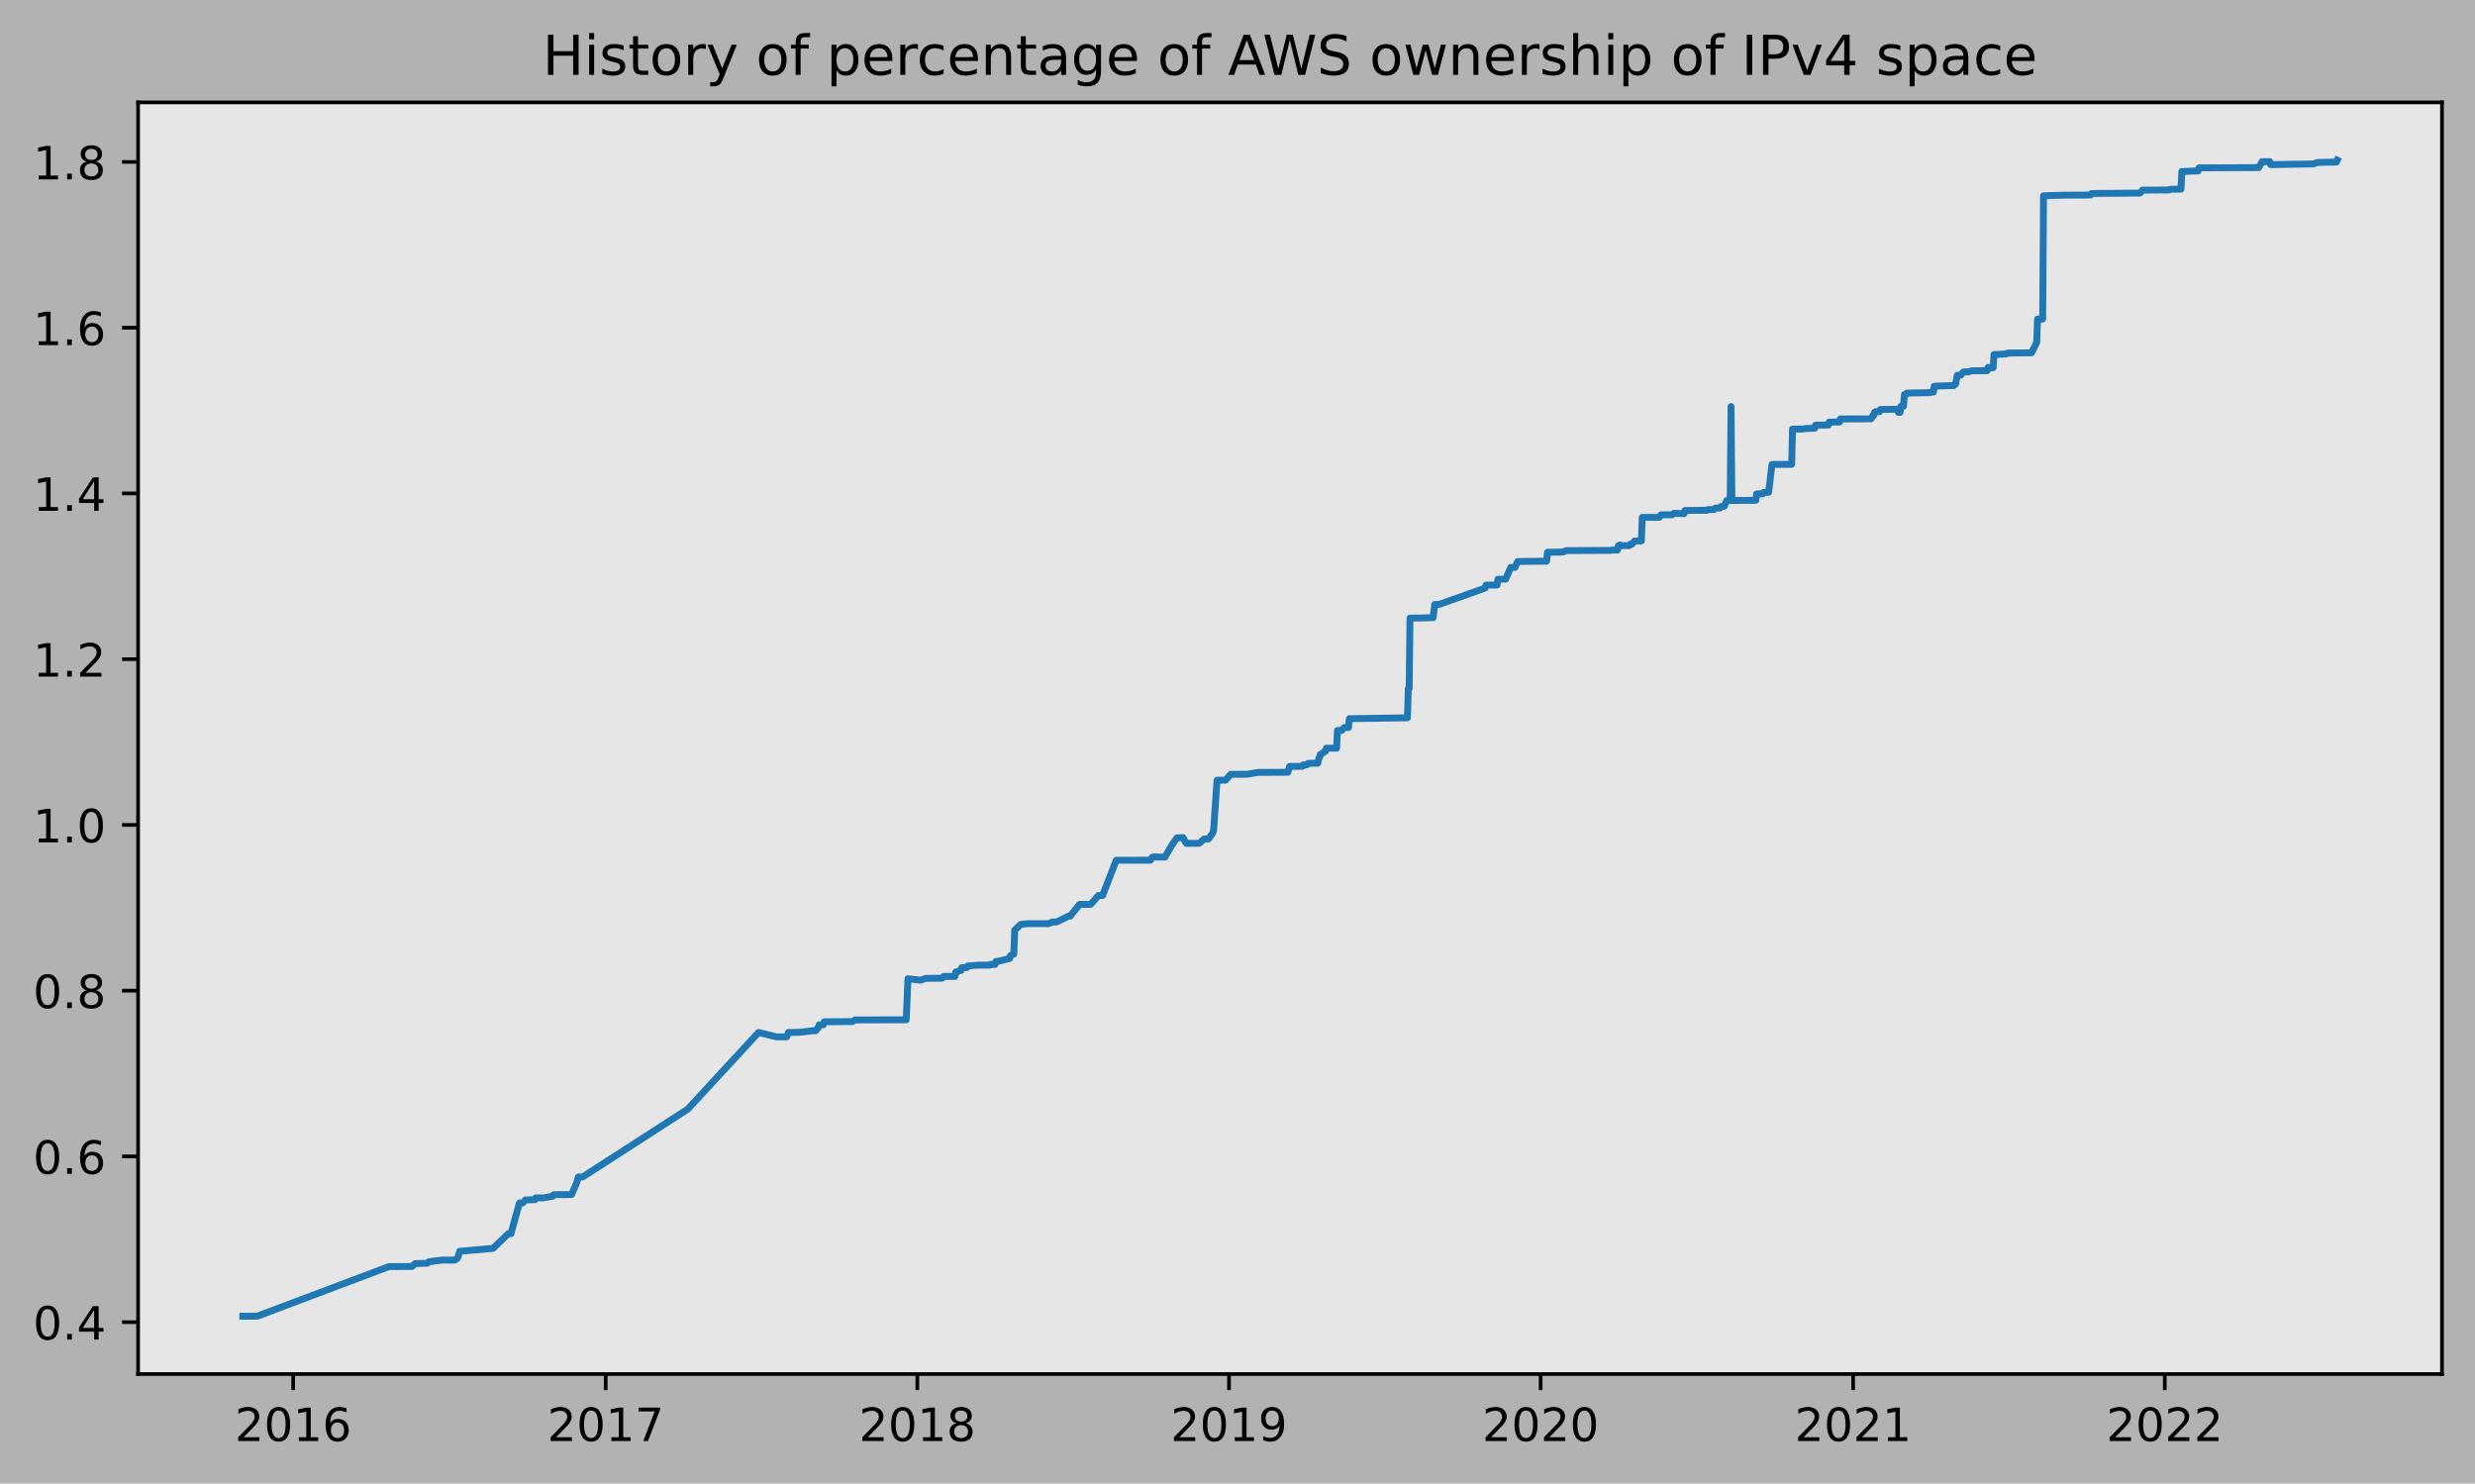
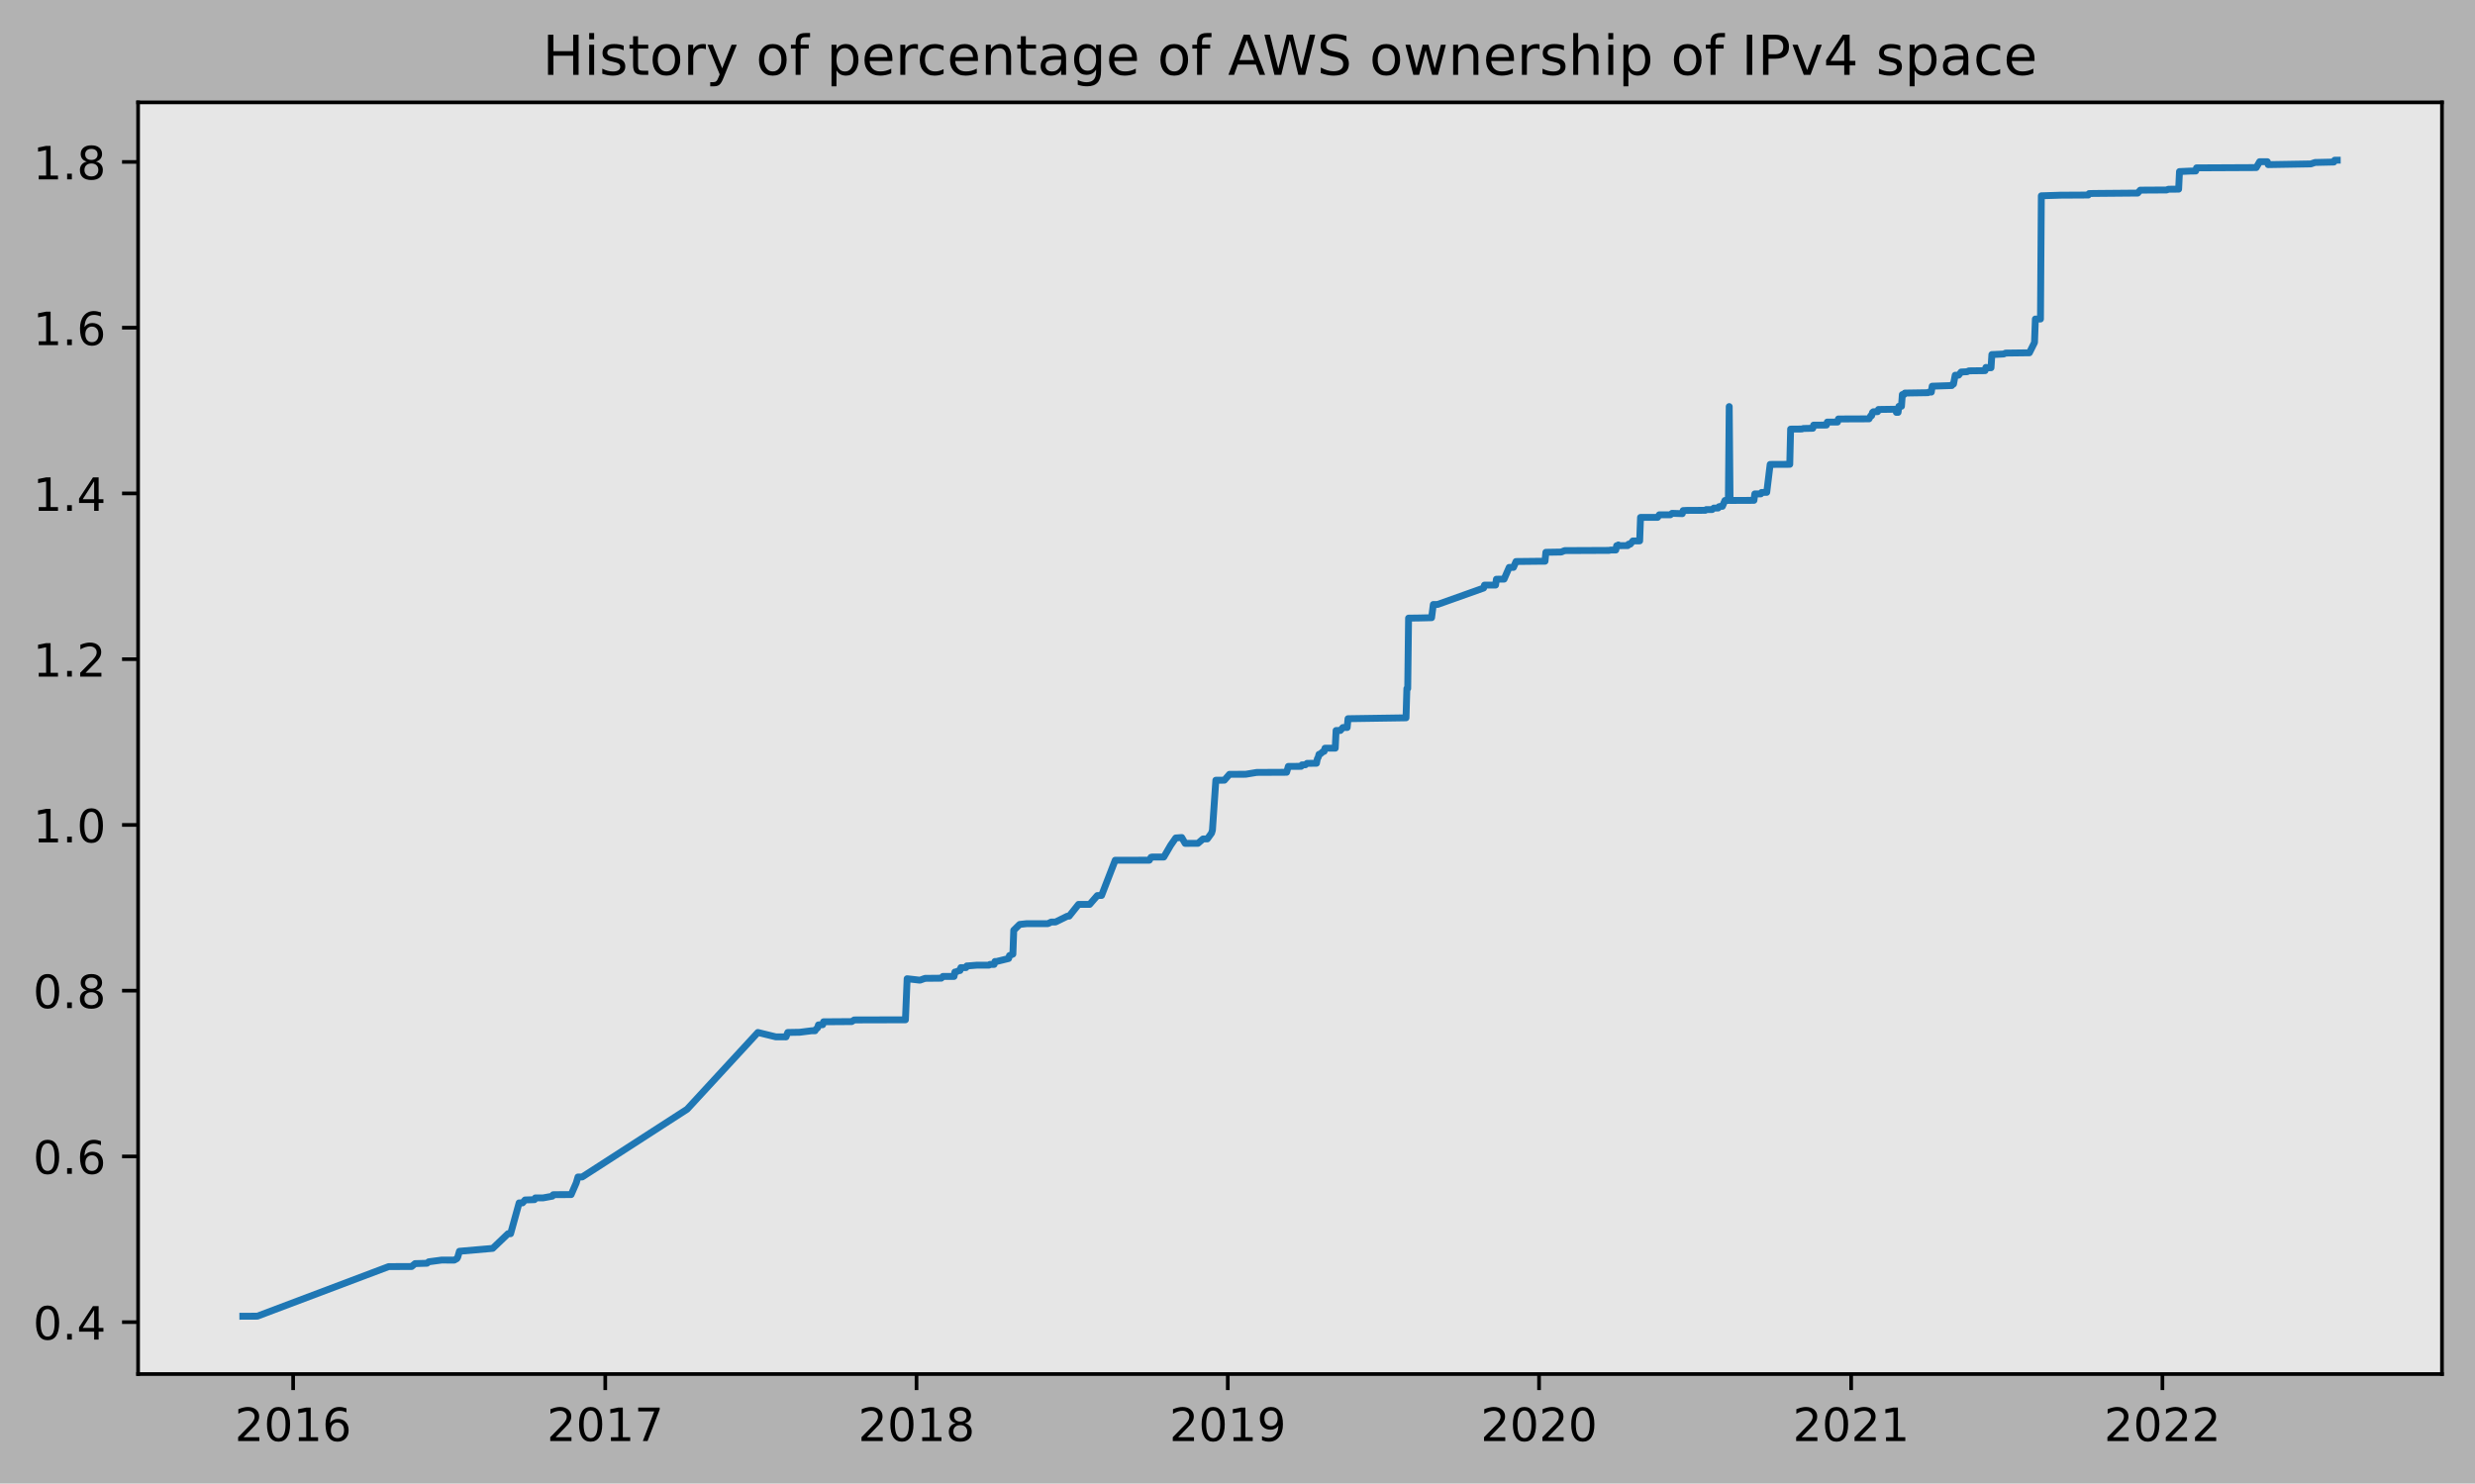
<svg xmlns="http://www.w3.org/2000/svg" xmlns:xlink="http://www.w3.org/1999/xlink" width="539.503pt" height="323.396pt" viewBox="0 0 539.503 323.396" version="1.1">
  <defs>
    <style type="text/css">*{stroke-linejoin: round; stroke-linecap: butt}</style>
  </defs>
  <g id="figure_1">
    <g id="patch_1">
      <path d="M 0 323.396  L 539.503 323.396  L 539.503 0  L 0 0  z " style="fill: #b2b2b2" />
    </g>
    <g id="axes_1">
      <g id="patch_2">
        <path d="M 30.103 299.518  L 532.303 299.518  L 532.303 22.318  L 30.103 22.318  z " style="fill: #e6e6e6" />
      </g>
      <g id="matplotlib.axis_1">
        <g id="xtick_1">
          <g id="line2d_1">
            <defs>
-               <path id="m7d88a9afd1" d="M 0 0  L 0 3.5  " style="stroke: #000000; stroke-width: 0.8" />
+               <path id="mf9a40a39f8" d="M 0 0  L 0 3.5  " style="stroke: #000000; stroke-width: 0.8" />
            </defs>
            <g>
-               <use xlink:href="#m7d88a9afd1" x="63.911" y="299.518" style="stroke: #000000; stroke-width: 0.8" />
+               <use xlink:href="#mf9a40a39f8" x="63.898" y="299.518" style="stroke: #000000; stroke-width: 0.8" />
            </g>
          </g>
          <g id="text_1">
-             <g transform="translate(51.18631 314.1166)scale(0.1 -0.1)">
+             <g transform="translate(51.1729 314.1166)scale(0.1 -0.1)">
              <defs>
                <path id="DejaVuSans-32" d="M 1228 531  L 3431 531  L 3431 0  L 469 0  L 469 531  Q 828 903 1448 1529  Q 2069 2156 2228 2338  Q 2531 2678 2651 2914  Q 2772 3150 2772 3378  Q 2772 3750 2511 3984  Q 2250 4219 1831 4219  Q 1534 4219 1204 4116  Q 875 4013 500 3803  L 500 4441  Q 881 4594 1212 4672  Q 1544 4750 1819 4750  Q 2544 4750 2975 4387  Q 3406 4025 3406 3419  Q 3406 3131 3298 2873  Q 3191 2616 2906 2266  Q 2828 2175 2409 1742  Q 1991 1309 1228 531  z " transform="scale(0.015625)" />
                <path id="DejaVuSans-30" d="M 2034 4250  Q 1547 4250 1301 3770  Q 1056 3291 1056 2328  Q 1056 1369 1301 889  Q 1547 409 2034 409  Q 2525 409 2770 889  Q 3016 1369 3016 2328  Q 3016 3291 2770 3770  Q 2525 4250 2034 4250  z M 2034 4750  Q 2819 4750 3233 4129  Q 3647 3509 3647 2328  Q 3647 1150 3233 529  Q 2819 -91 2034 -91  Q 1250 -91 836 529  Q 422 1150 422 2328  Q 422 3509 836 4129  Q 1250 4750 2034 4750  z " transform="scale(0.015625)" />
                <path id="DejaVuSans-31" d="M 794 531  L 1825 531  L 1825 4091  L 703 3866  L 703 4441  L 1819 4666  L 2450 4666  L 2450 531  L 3481 531  L 3481 0  L 794 0  L 794 531  z " transform="scale(0.015625)" />
                <path id="DejaVuSans-36" d="M 2113 2584  Q 1688 2584 1439 2293  Q 1191 2003 1191 1497  Q 1191 994 1439 701  Q 1688 409 2113 409  Q 2538 409 2786 701  Q 3034 994 3034 1497  Q 3034 2003 2786 2293  Q 2538 2584 2113 2584  z M 3366 4563  L 3366 3988  Q 3128 4100 2886 4159  Q 2644 4219 2406 4219  Q 1781 4219 1451 3797  Q 1122 3375 1075 2522  Q 1259 2794 1537 2939  Q 1816 3084 2150 3084  Q 2853 3084 3261 2657  Q 3669 2231 3669 1497  Q 3669 778 3244 343  Q 2819 -91 2113 -91  Q 1303 -91 875 529  Q 447 1150 447 2328  Q 447 3434 972 4092  Q 1497 4750 2381 4750  Q 2619 4750 2861 4703  Q 3103 4656 3366 4563  z " transform="scale(0.015625)" />
              </defs>
              <use xlink:href="#DejaVuSans-32" />
              <use xlink:href="#DejaVuSans-30" x="63.623" />
              <use xlink:href="#DejaVuSans-31" x="127.246" />
              <use xlink:href="#DejaVuSans-36" x="190.869" />
            </g>
          </g>
        </g>
        <g id="xtick_2">
          <g id="line2d_2">
            <g>
-               <use xlink:href="#m7d88a9afd1" x="132.03" y="299.518" style="stroke: #000000; stroke-width: 0.8" />
+               <use xlink:href="#mf9a40a39f8" x="131.934" y="299.518" style="stroke: #000000; stroke-width: 0.8" />
            </g>
          </g>
          <g id="text_2">
-             <g transform="translate(119.3052 314.1166)scale(0.1 -0.1)">
+             <g transform="translate(119.2086 314.1166)scale(0.1 -0.1)">
              <defs>
                <path id="DejaVuSans-37" d="M 525 4666  L 3525 4666  L 3525 4397  L 1831 0  L 1172 0  L 2766 4134  L 525 4134  L 525 4666  z " transform="scale(0.015625)" />
              </defs>
              <use xlink:href="#DejaVuSans-32" />
              <use xlink:href="#DejaVuSans-30" x="63.623" />
              <use xlink:href="#DejaVuSans-31" x="127.246" />
              <use xlink:href="#DejaVuSans-37" x="190.869" />
            </g>
          </g>
        </g>
        <g id="xtick_3">
          <g id="line2d_3">
            <g>
-               <use xlink:href="#m7d88a9afd1" x="199.963" y="299.518" style="stroke: #000000; stroke-width: 0.8" />
+               <use xlink:href="#mf9a40a39f8" x="199.783" y="299.518" style="stroke: #000000; stroke-width: 0.8" />
            </g>
          </g>
          <g id="text_3">
-             <g transform="translate(187.238 314.1166)scale(0.1 -0.1)">
+             <g transform="translate(187.0584 314.1166)scale(0.1 -0.1)">
              <defs>
                <path id="DejaVuSans-38" d="M 2034 2216  Q 1584 2216 1326 1975  Q 1069 1734 1069 1313  Q 1069 891 1326 650  Q 1584 409 2034 409  Q 2484 409 2743 651  Q 3003 894 3003 1313  Q 3003 1734 2745 1975  Q 2488 2216 2034 2216  z M 1403 2484  Q 997 2584 770 2862  Q 544 3141 544 3541  Q 544 4100 942 4425  Q 1341 4750 2034 4750  Q 2731 4750 3128 4425  Q 3525 4100 3525 3541  Q 3525 3141 3298 2862  Q 3072 2584 2669 2484  Q 3125 2378 3379 2068  Q 3634 1759 3634 1313  Q 3634 634 3220 271  Q 2806 -91 2034 -91  Q 1263 -91 848 271  Q 434 634 434 1313  Q 434 1759 690 2068  Q 947 2378 1403 2484  z M 1172 3481  Q 1172 3119 1398 2916  Q 1625 2713 2034 2713  Q 2441 2713 2670 2916  Q 2900 3119 2900 3481  Q 2900 3844 2670 4047  Q 2441 4250 2034 4250  Q 1625 4250 1398 4047  Q 1172 3844 1172 3481  z " transform="scale(0.015625)" />
              </defs>
              <use xlink:href="#DejaVuSans-32" />
              <use xlink:href="#DejaVuSans-30" x="63.623" />
              <use xlink:href="#DejaVuSans-31" x="127.246" />
              <use xlink:href="#DejaVuSans-38" x="190.869" />
            </g>
          </g>
        </g>
        <g id="xtick_4">
          <g id="line2d_4">
            <g>
-               <use xlink:href="#m7d88a9afd1" x="267.896" y="299.518" style="stroke: #000000; stroke-width: 0.8" />
+               <use xlink:href="#mf9a40a39f8" x="267.633" y="299.518" style="stroke: #000000; stroke-width: 0.8" />
            </g>
          </g>
          <g id="text_4">
-             <g transform="translate(255.1707 314.1166)scale(0.1 -0.1)">
+             <g transform="translate(254.9082 314.1166)scale(0.1 -0.1)">
              <defs>
                <path id="DejaVuSans-39" d="M 703 97  L 703 672  Q 941 559 1184 500  Q 1428 441 1663 441  Q 2288 441 2617 861  Q 2947 1281 2994 2138  Q 2813 1869 2534 1725  Q 2256 1581 1919 1581  Q 1219 1581 811 2004  Q 403 2428 403 3163  Q 403 3881 828 4315  Q 1253 4750 1959 4750  Q 2769 4750 3195 4129  Q 3622 3509 3622 2328  Q 3622 1225 3098 567  Q 2575 -91 1691 -91  Q 1453 -91 1209 -44  Q 966 3 703 97  z M 1959 2075  Q 2384 2075 2632 2365  Q 2881 2656 2881 3163  Q 2881 3666 2632 3958  Q 2384 4250 1959 4250  Q 1534 4250 1286 3958  Q 1038 3666 1038 3163  Q 1038 2656 1286 2365  Q 1534 2075 1959 2075  z " transform="scale(0.015625)" />
              </defs>
              <use xlink:href="#DejaVuSans-32" />
              <use xlink:href="#DejaVuSans-30" x="63.623" />
              <use xlink:href="#DejaVuSans-31" x="127.246" />
              <use xlink:href="#DejaVuSans-39" x="190.869" />
            </g>
          </g>
        </g>
        <g id="xtick_5">
          <g id="line2d_5">
            <g>
-               <use xlink:href="#m7d88a9afd1" x="335.829" y="299.518" style="stroke: #000000; stroke-width: 0.8" />
+               <use xlink:href="#mf9a40a39f8" x="335.483" y="299.518" style="stroke: #000000; stroke-width: 0.8" />
            </g>
          </g>
          <g id="text_5">
-             <g transform="translate(323.1035 314.1166)scale(0.1 -0.1)">
+             <g transform="translate(322.758 314.1166)scale(0.1 -0.1)">
              <use xlink:href="#DejaVuSans-32" />
              <use xlink:href="#DejaVuSans-30" x="63.623" />
              <use xlink:href="#DejaVuSans-32" x="127.246" />
              <use xlink:href="#DejaVuSans-30" x="190.869" />
            </g>
          </g>
        </g>
        <g id="xtick_6">
          <g id="line2d_6">
            <g>
-               <use xlink:href="#m7d88a9afd1" x="403.947" y="299.518" style="stroke: #000000; stroke-width: 0.8" />
+               <use xlink:href="#mf9a40a39f8" x="403.519" y="299.518" style="stroke: #000000; stroke-width: 0.8" />
            </g>
          </g>
          <g id="text_6">
-             <g transform="translate(391.2224 314.1166)scale(0.1 -0.1)">
+             <g transform="translate(390.7936 314.1166)scale(0.1 -0.1)">
              <use xlink:href="#DejaVuSans-32" />
              <use xlink:href="#DejaVuSans-30" x="63.623" />
              <use xlink:href="#DejaVuSans-32" x="127.246" />
              <use xlink:href="#DejaVuSans-31" x="190.869" />
            </g>
          </g>
        </g>
        <g id="xtick_7">
          <g id="line2d_7">
            <g>
-               <use xlink:href="#m7d88a9afd1" x="471.88" y="299.518" style="stroke: #000000; stroke-width: 0.8" />
+               <use xlink:href="#mf9a40a39f8" x="471.368" y="299.518" style="stroke: #000000; stroke-width: 0.8" />
            </g>
          </g>
          <g id="text_7">
-             <g transform="translate(459.1552 314.1166)scale(0.1 -0.1)">
+             <g transform="translate(458.6434 314.1166)scale(0.1 -0.1)">
              <use xlink:href="#DejaVuSans-32" />
              <use xlink:href="#DejaVuSans-30" x="63.623" />
              <use xlink:href="#DejaVuSans-32" x="127.246" />
              <use xlink:href="#DejaVuSans-32" x="190.869" />
            </g>
          </g>
        </g>
      </g>
      <g id="matplotlib.axis_2">
        <g id="ytick_1">
          <g id="line2d_8">
            <defs>
-               <path id="mffae7ac80c" d="M 0 0  L -3.5 0  " style="stroke: #000000; stroke-width: 0.8" />
+               <path id="m57d916aa41" d="M 0 0  L -3.5 0  " style="stroke: #000000; stroke-width: 0.8" />
            </defs>
            <g>
-               <use xlink:href="#mffae7ac80c" x="30.103" y="288.204" style="stroke: #000000; stroke-width: 0.8" />
+               <use xlink:href="#m57d916aa41" x="30.103" y="288.204" style="stroke: #000000; stroke-width: 0.8" />
            </g>
          </g>
          <g id="text_8">
            <g transform="translate(7.2 292.0031)scale(0.1 -0.1)">
              <defs>
                <path id="DejaVuSans-2e" d="M 684 794  L 1344 794  L 1344 0  L 684 0  L 684 794  z " transform="scale(0.015625)" />
                <path id="DejaVuSans-34" d="M 2419 4116  L 825 1625  L 2419 1625  L 2419 4116  z M 2253 4666  L 3047 4666  L 3047 1625  L 3713 1625  L 3713 1100  L 3047 1100  L 3047 0  L 2419 0  L 2419 1100  L 313 1100  L 313 1709  L 2253 4666  z " transform="scale(0.015625)" />
              </defs>
              <use xlink:href="#DejaVuSans-30" />
              <use xlink:href="#DejaVuSans-2e" x="63.623" />
              <use xlink:href="#DejaVuSans-34" x="95.41" />
            </g>
          </g>
        </g>
        <g id="ytick_2">
          <g id="line2d_9">
            <g>
-               <use xlink:href="#mffae7ac80c" x="30.103" y="252.074" style="stroke: #000000; stroke-width: 0.8" />
+               <use xlink:href="#m57d916aa41" x="30.103" y="252.075" style="stroke: #000000; stroke-width: 0.8" />
            </g>
          </g>
          <g id="text_9">
-             <g transform="translate(7.2 255.8737)scale(0.1 -0.1)">
+             <g transform="translate(7.2 255.8739)scale(0.1 -0.1)">
              <use xlink:href="#DejaVuSans-30" />
              <use xlink:href="#DejaVuSans-2e" x="63.623" />
              <use xlink:href="#DejaVuSans-36" x="95.41" />
            </g>
          </g>
        </g>
        <g id="ytick_3">
          <g id="line2d_10">
            <g>
-               <use xlink:href="#mffae7ac80c" x="30.103" y="215.945" style="stroke: #000000; stroke-width: 0.8" />
+               <use xlink:href="#m57d916aa41" x="30.103" y="215.945" style="stroke: #000000; stroke-width: 0.8" />
            </g>
          </g>
          <g id="text_10">
-             <g transform="translate(7.2 219.7443)scale(0.1 -0.1)">
+             <g transform="translate(7.2 219.7446)scale(0.1 -0.1)">
              <use xlink:href="#DejaVuSans-30" />
              <use xlink:href="#DejaVuSans-2e" x="63.623" />
              <use xlink:href="#DejaVuSans-38" x="95.41" />
            </g>
          </g>
        </g>
        <g id="ytick_4">
          <g id="line2d_11">
            <g>
-               <use xlink:href="#mffae7ac80c" x="30.103" y="179.816" style="stroke: #000000; stroke-width: 0.8" />
+               <use xlink:href="#m57d916aa41" x="30.103" y="179.816" style="stroke: #000000; stroke-width: 0.8" />
            </g>
          </g>
          <g id="text_11">
-             <g transform="translate(7.2 183.6148)scale(0.1 -0.1)">
+             <g transform="translate(7.2 183.6154)scale(0.1 -0.1)">
              <use xlink:href="#DejaVuSans-31" />
              <use xlink:href="#DejaVuSans-2e" x="63.623" />
              <use xlink:href="#DejaVuSans-30" x="95.41" />
            </g>
          </g>
        </g>
        <g id="ytick_5">
          <g id="line2d_12">
            <g>
-               <use xlink:href="#mffae7ac80c" x="30.103" y="143.686" style="stroke: #000000; stroke-width: 0.8" />
+               <use xlink:href="#m57d916aa41" x="30.103" y="143.687" style="stroke: #000000; stroke-width: 0.8" />
            </g>
          </g>
          <g id="text_12">
-             <g transform="translate(7.2 147.4854)scale(0.1 -0.1)">
+             <g transform="translate(7.2 147.4861)scale(0.1 -0.1)">
              <use xlink:href="#DejaVuSans-31" />
              <use xlink:href="#DejaVuSans-2e" x="63.623" />
              <use xlink:href="#DejaVuSans-32" x="95.41" />
            </g>
          </g>
        </g>
        <g id="ytick_6">
          <g id="line2d_13">
            <g>
-               <use xlink:href="#mffae7ac80c" x="30.103" y="107.557" style="stroke: #000000; stroke-width: 0.8" />
+               <use xlink:href="#m57d916aa41" x="30.103" y="107.558" style="stroke: #000000; stroke-width: 0.8" />
            </g>
          </g>
          <g id="text_13">
-             <g transform="translate(7.2 111.356)scale(0.1 -0.1)">
+             <g transform="translate(7.2 111.3569)scale(0.1 -0.1)">
              <use xlink:href="#DejaVuSans-31" />
              <use xlink:href="#DejaVuSans-2e" x="63.623" />
              <use xlink:href="#DejaVuSans-34" x="95.41" />
            </g>
          </g>
        </g>
        <g id="ytick_7">
          <g id="line2d_14">
            <g>
-               <use xlink:href="#mffae7ac80c" x="30.103" y="71.427" style="stroke: #000000; stroke-width: 0.8" />
+               <use xlink:href="#m57d916aa41" x="30.103" y="71.428" style="stroke: #000000; stroke-width: 0.8" />
            </g>
          </g>
          <g id="text_14">
-             <g transform="translate(7.2 75.22657)scale(0.1 -0.1)">
+             <g transform="translate(7.2 75.22764)scale(0.1 -0.1)">
              <use xlink:href="#DejaVuSans-31" />
              <use xlink:href="#DejaVuSans-2e" x="63.623" />
              <use xlink:href="#DejaVuSans-36" x="95.41" />
            </g>
          </g>
        </g>
        <g id="ytick_8">
          <g id="line2d_15">
            <g>
-               <use xlink:href="#mffae7ac80c" x="30.103" y="35.298" style="stroke: #000000; stroke-width: 0.8" />
+               <use xlink:href="#m57d916aa41" x="30.103" y="35.299" style="stroke: #000000; stroke-width: 0.8" />
            </g>
          </g>
          <g id="text_15">
-             <g transform="translate(7.2 39.09715)scale(0.1 -0.1)">
+             <g transform="translate(7.2 39.09839)scale(0.1 -0.1)">
              <use xlink:href="#DejaVuSans-31" />
              <use xlink:href="#DejaVuSans-2e" x="63.623" />
              <use xlink:href="#DejaVuSans-38" x="95.41" />
            </g>
          </g>
        </g>
      </g>
      <g id="line2d_16">
-         <path d="M 52.93 286.918  L 56.094 286.904  L 84.756 276.098  L 89.782 276.075  L 90.526 275.445  L 93.132 275.365  L 93.504 275.046  L 96.296 274.675  L 99.087 274.678  L 99.646 274.358  L 99.832 274.038  L 100.204 272.754  L 107.463 272.125  L 110.813 268.926  L 111.371 268.924  L 113.232 262.209  L 113.977 262.209  L 114.535 261.569  L 116.582 261.505  L 116.769 261.123  L 118.444 261.123  L 120.491 260.747  L 120.677 260.427  L 121.049 260.412  L 124.586 260.401  L 125.702 257.843  L 126.074 256.564  L 127.005 256.554  L 149.897 241.793  L 165.345 225.058  L 169.254 226.013  L 171.487 226.02  L 171.859 225.061  L 174.465 225.014  L 177.071 224.687  L 177.815 224.687  L 178.001 224.367  L 178.373 224.047  L 178.559 223.408  L 179.49 223.368  L 179.676 222.728  L 185.818 222.687  L 186.376 222.327  L 197.543 222.297  L 197.916 213.344  L 200.707 213.664  L 201.824 213.263  L 205.36 213.228  L 205.733 212.843  L 208.152 212.844  L 208.338 211.884  L 208.524 211.882  L 209.269 211.56  L 209.455 211.56  L 209.641 210.92  L 210.758 210.919  L 210.944 210.553  L 211.13 210.551  L 213.177 210.387  L 215.783 210.386  L 215.969 210.226  L 216.9 210.225  L 217.086 209.585  L 217.458 209.58  L 220.064 208.941  L 220.25 208.301  L 220.994 207.981  L 221.18 202.785  L 222.483 201.506  L 223.972 201.346  L 228.625 201.34  L 229.369 200.98  L 230.3 200.98  L 232.906 199.701  L 233.278 199.697  L 235.325 197.138  L 237.745 197.141  L 239.42 195.217  L 240.35 195.191  L 243.328 187.514  L 250.773 187.51  L 251.145 186.87  L 251.331 186.82  L 253.937 186.816  L 255.426 184.258  L 256.543 182.659  L 257.845 182.563  L 258.59 183.842  L 261.382 183.831  L 262.498 182.872  L 263.429 182.87  L 264.36 181.591  L 264.546 180.947  L 265.29 170.074  L 267.151 170.069  L 268.268 168.785  L 271.804 168.774  L 274.224 168.374  L 280.738 168.342  L 281.11 167.062  L 283.902 167.047  L 284.088 166.728  L 284.832 166.716  L 285.205 166.397  L 287.252 166.379  L 287.438 165.42  L 287.624 165.1  L 287.81 164.425  L 287.996 164.424  L 288.741 163.785  L 288.927 163.785  L 289.113 163.092  L 291.347 163.088  L 291.533 159.236  L 292.463 159.229  L 293.022 158.588  L 293.952 158.583  L 294.138 156.662  L 306.794 156.469  L 306.98 150.089  L 307.166 150.089  L 307.353 134.739  L 309.586 134.71  L 312.378 134.645  L 312.75 131.767  L 313.681 131.761  L 323.731 128.184  L 323.917 127.544  L 326.337 127.534  L 326.523 126.255  L 328.198 126.238  L 329.314 123.679  L 330.245 123.678  L 330.803 122.399  L 336.015 122.342  L 337.131 122.337  L 337.317 120.39  L 340.668 120.334  L 341.412 120.02  L 351.09 119.977  L 351.462 119.897  L 352.579 119.892  L 352.765 118.953  L 352.951 118.953  L 353.137 118.785  L 353.324 118.943  L 355.185 118.93  L 355.371 118.612  L 355.743 118.61  L 356.301 117.919  L 357.79 117.903  L 357.976 112.784  L 361.699 112.775  L 362.071 112.215  L 364.491 112.213  L 364.863 111.893  L 367.096 111.969  L 367.282 111.294  L 368.027 111.26  L 372.121 111.239  L 372.307 111.079  L 373.61 111.073  L 373.983 110.745  L 374.913 110.741  L 375.099 110.451  L 375.471 110.371  L 375.844 110.371  L 376.402 109.092  L 377.147 109.092  L 377.333 88.625  L 377.519 109.091  L 382.73 109.067  L 382.916 107.66  L 384.219 107.66  L 384.405 107.339  L 385.522 107.321  L 386.266 101.235  L 390.547 101.213  L 390.733 93.538  L 393.153 93.516  L 393.525 93.402  L 395.572 93.356  L 395.758 92.666  L 398.55 92.654  L 398.736 92.003  L 400.97 91.999  L 401.156 91.327  L 407.856 91.298  L 408.228 90.613  L 408.414 90.613  L 408.6 89.918  L 408.786 89.755  L 409.717 89.737  L 409.903 89.257  L 413.626 89.203  L 413.812 89.892  L 414.184 89.89  L 414.37 88.563  L 414.928 88.563  L 415.114 86.005  L 415.487 86.002  L 415.673 85.679  L 420.698 85.6  L 420.884 85.472  L 421.442 85.472  L 421.629 84.181  L 425.909 84.04  L 426.095 83.719  L 426.281 83.717  L 426.654 81.789  L 427.398 81.779  L 427.957 81.09  L 429.259 81.028  L 429.632 80.837  L 433.168 80.796  L 433.354 80.091  L 433.912 80.169  L 434.471 80.164  L 434.657 77.285  L 435.215 77.267  L 437.262 77.165  L 437.635 76.965  L 442.846 76.901  L 443.963 74.657  L 444.149 69.541  L 445.265 69.54  L 445.452 42.678  L 448.802 42.574  L 449.546 42.547  L 454.757 42.517  L 455.688 42.515  L 455.874 42.196  L 456.805 42.169  L 466.111 42.089  L 466.483 42.087  L 467.041 41.447  L 472.811 41.412  L 473.183 41.242  L 475.416 41.234  L 475.603 37.397  L 478.022 37.288  L 479.139 37.276  L 479.325 36.591  L 492.353 36.528  L 493.098 35.248  L 494.773 35.247  L 494.959 35.886  L 504.265 35.731  L 505.195 35.414  L 509.29 35.321  L 509.476 34.918  L 509.476 34.918  " clip-path="url(#pb546b22ad1)" style="fill: none; stroke: #1f77b4; stroke-width: 1.5; stroke-linecap: square" />
+         <path d="M 52.93 286.918  L 56.091 286.904  L 84.718 276.098  L 89.737 276.075  L 90.48 275.445  L 93.083 275.365  L 93.454 275.047  L 96.243 274.676  L 99.031 274.678  L 99.589 274.358  L 99.775 274.039  L 100.146 272.754  L 107.396 272.126  L 110.742 268.927  L 111.3 268.924  L 113.159 262.209  L 113.902 262.209  L 114.46 261.569  L 116.505 261.505  L 116.691 261.123  L 118.364 261.123  L 120.408 260.747  L 120.594 260.427  L 120.966 260.412  L 124.498 260.401  L 125.613 257.843  L 125.985 256.564  L 126.915 256.554  L 149.779 241.793  L 165.208 225.058  L 169.112 226.014  L 171.342 226.021  L 171.714 225.061  L 174.316 225.014  L 176.919 224.687  L 177.662 224.687  L 177.848 224.367  L 178.22 224.048  L 178.406 223.408  L 179.335 223.368  L 179.521 222.729  L 185.656 222.687  L 186.213 222.328  L 197.367 222.298  L 197.739 213.344  L 200.527 213.664  L 201.642 213.263  L 205.174 213.228  L 205.546 212.843  L 207.963 212.844  L 208.148 211.885  L 208.334 211.882  L 209.078 211.561  L 209.264 211.56  L 209.45 210.921  L 210.565 210.919  L 210.751 210.553  L 210.937 210.551  L 212.982 210.388  L 215.584 210.387  L 215.77 210.227  L 216.699 210.225  L 216.885 209.586  L 217.257 209.581  L 219.859 208.941  L 220.045 208.301  L 220.789 207.982  L 220.975 202.785  L 222.276 201.506  L 223.763 201.346  L 228.41 201.34  L 229.154 200.98  L 230.083 200.98  L 232.686 199.701  L 233.058 199.697  L 235.102 197.138  L 237.519 197.142  L 239.192 195.218  L 240.121 195.192  L 243.096 187.515  L 250.531 187.51  L 250.903 186.871  L 251.089 186.821  L 253.691 186.817  L 255.179 184.259  L 256.294 182.66  L 257.595 182.564  L 258.339 183.843  L 261.127 183.831  L 262.242 182.872  L 263.172 182.871  L 264.101 181.592  L 264.287 180.947  L 265.031 170.075  L 266.89 170.07  L 268.005 168.786  L 271.537 168.775  L 273.953 168.375  L 280.46 168.343  L 280.831 167.062  L 283.62 167.048  L 283.806 166.728  L 284.549 166.717  L 284.921 166.397  L 286.966 166.38  L 287.152 165.42  L 287.337 165.101  L 287.523 164.426  L 287.709 164.425  L 288.453 163.785  L 288.639 163.785  L 288.825 163.092  L 291.055 163.089  L 291.241 159.236  L 292.171 159.23  L 292.728 158.589  L 293.658 158.584  L 293.844 156.663  L 306.484 156.47  L 306.67 150.09  L 306.856 150.089  L 307.042 134.74  L 309.272 134.711  L 312.061 134.646  L 312.433 131.768  L 313.362 131.762  L 323.4 128.184  L 323.586 127.545  L 326.003 127.535  L 326.188 126.256  L 327.861 126.238  L 328.977 123.68  L 329.906 123.679  L 330.464 122.4  L 335.669 122.343  L 336.784 122.338  L 336.97 120.39  L 340.316 120.335  L 341.06 120.021  L 350.726 119.978  L 351.098 119.898  L 352.213 119.893  L 352.399 118.954  L 352.585 118.954  L 352.771 118.786  L 352.957 118.944  L 354.816 118.931  L 355.001 118.612  L 355.373 118.611  L 355.931 117.92  L 357.418 117.904  L 357.604 112.785  L 361.322 112.776  L 361.693 112.216  L 364.11 112.214  L 364.482 111.894  L 366.712 111.97  L 366.898 111.295  L 367.642 111.261  L 371.731 111.24  L 371.917 111.08  L 373.219 111.074  L 373.59 110.746  L 374.52 110.742  L 374.706 110.452  L 375.077 110.372  L 375.449 110.372  L 376.007 109.093  L 376.751 109.093  L 376.936 88.626  L 377.122 109.092  L 382.327 109.068  L 382.513 107.661  L 383.814 107.661  L 384 107.34  L 385.116 107.322  L 385.859 101.236  L 390.135 101.214  L 390.32 93.539  L 392.737 93.517  L 393.109 93.403  L 395.154 93.357  L 395.339 92.667  L 398.128 92.655  L 398.314 92.004  L 400.544 92  L 400.73 91.328  L 407.422 91.299  L 407.794 90.614  L 407.98 90.614  L 408.166 89.918  L 408.352 89.756  L 409.281 89.737  L 409.467 89.258  L 413.185 89.204  L 413.371 89.893  L 413.743 89.891  L 413.928 88.564  L 414.486 88.564  L 414.672 86.006  L 415.044 86.003  L 415.23 85.68  L 420.249 85.601  L 420.435 85.473  L 420.992 85.473  L 421.178 84.182  L 425.454 84.041  L 425.64 83.72  L 425.825 83.718  L 426.197 81.79  L 426.941 81.78  L 427.498 81.091  L 428.8 81.029  L 429.171 80.838  L 432.703 80.797  L 432.889 80.092  L 433.447 80.17  L 434.005 80.165  L 434.19 77.286  L 434.748 77.268  L 436.793 77.166  L 437.165 76.966  L 442.37 76.902  L 443.485 74.659  L 443.671 69.542  L 444.786 69.541  L 444.972 42.679  L 448.318 42.575  L 449.062 42.548  L 454.267 42.518  L 455.196 42.517  L 455.382 42.197  L 456.311 42.171  L 465.606 42.09  L 465.978 42.088  L 466.535 41.448  L 472.298 41.413  L 472.67 41.243  L 474.9 41.236  L 475.086 37.398  L 477.503 37.289  L 478.618 37.278  L 478.804 36.592  L 491.816 36.529  L 492.56 35.249  L 494.233 35.248  L 494.419 35.888  L 503.713 35.732  L 504.643 35.415  L 508.732 35.322  L 508.918 34.919  L 509.476 34.918  L 509.476 34.918  " clip-path="url(#p3f411e8d4a)" style="fill: none; stroke: #1f77b4; stroke-width: 1.5; stroke-linecap: square" />
      </g>
      <g id="patch_3">
        <path d="M 30.103 299.518  L 30.103 22.318  " style="fill: none; stroke: #000000; stroke-width: 0.8; stroke-linejoin: miter; stroke-linecap: square" />
      </g>
      <g id="patch_4">
        <path d="M 532.303 299.518  L 532.303 22.318  " style="fill: none; stroke: #000000; stroke-width: 0.8; stroke-linejoin: miter; stroke-linecap: square" />
      </g>
      <g id="patch_5">
        <path d="M 30.103 299.518  L 532.303 299.518  " style="fill: none; stroke: #000000; stroke-width: 0.8; stroke-linejoin: miter; stroke-linecap: square" />
      </g>
      <g id="patch_6">
        <path d="M 30.103 22.318  L 532.303 22.318  " style="fill: none; stroke: #000000; stroke-width: 0.8; stroke-linejoin: miter; stroke-linecap: square" />
      </g>
      <g id="text_16">
        <g transform="translate(118.2778 16.31812)scale(0.12 -0.12)">
          <defs>
            <path id="DejaVuSans-48" d="M 628 4666  L 1259 4666  L 1259 2753  L 3553 2753  L 3553 4666  L 4184 4666  L 4184 0  L 3553 0  L 3553 2222  L 1259 2222  L 1259 0  L 628 0  L 628 4666  z " transform="scale(0.015625)" />
            <path id="DejaVuSans-69" d="M 603 3500  L 1178 3500  L 1178 0  L 603 0  L 603 3500  z M 603 4863  L 1178 4863  L 1178 4134  L 603 4134  L 603 4863  z " transform="scale(0.015625)" />
            <path id="DejaVuSans-73" d="M 2834 3397  L 2834 2853  Q 2591 2978 2328 3040  Q 2066 3103 1784 3103  Q 1356 3103 1142 2972  Q 928 2841 928 2578  Q 928 2378 1081 2264  Q 1234 2150 1697 2047  L 1894 2003  Q 2506 1872 2764 1633  Q 3022 1394 3022 966  Q 3022 478 2636 193  Q 2250 -91 1575 -91  Q 1294 -91 989 -36  Q 684 19 347 128  L 347 722  Q 666 556 975 473  Q 1284 391 1588 391  Q 1994 391 2212 530  Q 2431 669 2431 922  Q 2431 1156 2273 1281  Q 2116 1406 1581 1522  L 1381 1569  Q 847 1681 609 1914  Q 372 2147 372 2553  Q 372 3047 722 3315  Q 1072 3584 1716 3584  Q 2034 3584 2315 3537  Q 2597 3491 2834 3397  z " transform="scale(0.015625)" />
            <path id="DejaVuSans-74" d="M 1172 4494  L 1172 3500  L 2356 3500  L 2356 3053  L 1172 3053  L 1172 1153  Q 1172 725 1289 603  Q 1406 481 1766 481  L 2356 481  L 2356 0  L 1766 0  Q 1100 0 847 248  Q 594 497 594 1153  L 594 3053  L 172 3053  L 172 3500  L 594 3500  L 594 4494  L 1172 4494  z " transform="scale(0.015625)" />
            <path id="DejaVuSans-6f" d="M 1959 3097  Q 1497 3097 1228 2736  Q 959 2375 959 1747  Q 959 1119 1226 758  Q 1494 397 1959 397  Q 2419 397 2687 759  Q 2956 1122 2956 1747  Q 2956 2369 2687 2733  Q 2419 3097 1959 3097  z M 1959 3584  Q 2709 3584 3137 3096  Q 3566 2609 3566 1747  Q 3566 888 3137 398  Q 2709 -91 1959 -91  Q 1206 -91 779 398  Q 353 888 353 1747  Q 353 2609 779 3096  Q 1206 3584 1959 3584  z " transform="scale(0.015625)" />
            <path id="DejaVuSans-72" d="M 2631 2963  Q 2534 3019 2420 3045  Q 2306 3072 2169 3072  Q 1681 3072 1420 2755  Q 1159 2438 1159 1844  L 1159 0  L 581 0  L 581 3500  L 1159 3500  L 1159 2956  Q 1341 3275 1631 3429  Q 1922 3584 2338 3584  Q 2397 3584 2469 3576  Q 2541 3569 2628 3553  L 2631 2963  z " transform="scale(0.015625)" />
            <path id="DejaVuSans-79" d="M 2059 -325  Q 1816 -950 1584 -1140  Q 1353 -1331 966 -1331  L 506 -1331  L 506 -850  L 844 -850  Q 1081 -850 1212 -737  Q 1344 -625 1503 -206  L 1606 56  L 191 3500  L 800 3500  L 1894 763  L 2988 3500  L 3597 3500  L 2059 -325  z " transform="scale(0.015625)" />
            <path id="DejaVuSans-20" transform="scale(0.015625)" />
            <path id="DejaVuSans-66" d="M 2375 4863  L 2375 4384  L 1825 4384  Q 1516 4384 1395 4259  Q 1275 4134 1275 3809  L 1275 3500  L 2222 3500  L 2222 3053  L 1275 3053  L 1275 0  L 697 0  L 697 3053  L 147 3053  L 147 3500  L 697 3500  L 697 3744  Q 697 4328 969 4595  Q 1241 4863 1831 4863  L 2375 4863  z " transform="scale(0.015625)" />
            <path id="DejaVuSans-70" d="M 1159 525  L 1159 -1331  L 581 -1331  L 581 3500  L 1159 3500  L 1159 2969  Q 1341 3281 1617 3432  Q 1894 3584 2278 3584  Q 2916 3584 3314 3078  Q 3713 2572 3713 1747  Q 3713 922 3314 415  Q 2916 -91 2278 -91  Q 1894 -91 1617 61  Q 1341 213 1159 525  z M 3116 1747  Q 3116 2381 2855 2742  Q 2594 3103 2138 3103  Q 1681 3103 1420 2742  Q 1159 2381 1159 1747  Q 1159 1113 1420 752  Q 1681 391 2138 391  Q 2594 391 2855 752  Q 3116 1113 3116 1747  z " transform="scale(0.015625)" />
            <path id="DejaVuSans-65" d="M 3597 1894  L 3597 1613  L 953 1613  Q 991 1019 1311 708  Q 1631 397 2203 397  Q 2534 397 2845 478  Q 3156 559 3463 722  L 3463 178  Q 3153 47 2828 -22  Q 2503 -91 2169 -91  Q 1331 -91 842 396  Q 353 884 353 1716  Q 353 2575 817 3079  Q 1281 3584 2069 3584  Q 2775 3584 3186 3129  Q 3597 2675 3597 1894  z M 3022 2063  Q 3016 2534 2758 2815  Q 2500 3097 2075 3097  Q 1594 3097 1305 2825  Q 1016 2553 972 2059  L 3022 2063  z " transform="scale(0.015625)" />
            <path id="DejaVuSans-63" d="M 3122 3366  L 3122 2828  Q 2878 2963 2633 3030  Q 2388 3097 2138 3097  Q 1578 3097 1268 2742  Q 959 2388 959 1747  Q 959 1106 1268 751  Q 1578 397 2138 397  Q 2388 397 2633 464  Q 2878 531 3122 666  L 3122 134  Q 2881 22 2623 -34  Q 2366 -91 2075 -91  Q 1284 -91 818 406  Q 353 903 353 1747  Q 353 2603 823 3093  Q 1294 3584 2113 3584  Q 2378 3584 2631 3529  Q 2884 3475 3122 3366  z " transform="scale(0.015625)" />
            <path id="DejaVuSans-6e" d="M 3513 2113  L 3513 0  L 2938 0  L 2938 2094  Q 2938 2591 2744 2837  Q 2550 3084 2163 3084  Q 1697 3084 1428 2787  Q 1159 2491 1159 1978  L 1159 0  L 581 0  L 581 3500  L 1159 3500  L 1159 2956  Q 1366 3272 1645 3428  Q 1925 3584 2291 3584  Q 2894 3584 3203 3211  Q 3513 2838 3513 2113  z " transform="scale(0.015625)" />
            <path id="DejaVuSans-61" d="M 2194 1759  Q 1497 1759 1228 1600  Q 959 1441 959 1056  Q 959 750 1161 570  Q 1363 391 1709 391  Q 2188 391 2477 730  Q 2766 1069 2766 1631  L 2766 1759  L 2194 1759  z M 3341 1997  L 3341 0  L 2766 0  L 2766 531  Q 2569 213 2275 61  Q 1981 -91 1556 -91  Q 1019 -91 701 211  Q 384 513 384 1019  Q 384 1609 779 1909  Q 1175 2209 1959 2209  L 2766 2209  L 2766 2266  Q 2766 2663 2505 2880  Q 2244 3097 1772 3097  Q 1472 3097 1187 3025  Q 903 2953 641 2809  L 641 3341  Q 956 3463 1253 3523  Q 1550 3584 1831 3584  Q 2591 3584 2966 3190  Q 3341 2797 3341 1997  z " transform="scale(0.015625)" />
            <path id="DejaVuSans-67" d="M 2906 1791  Q 2906 2416 2648 2759  Q 2391 3103 1925 3103  Q 1463 3103 1205 2759  Q 947 2416 947 1791  Q 947 1169 1205 825  Q 1463 481 1925 481  Q 2391 481 2648 825  Q 2906 1169 2906 1791  z M 3481 434  Q 3481 -459 3084 -895  Q 2688 -1331 1869 -1331  Q 1566 -1331 1297 -1286  Q 1028 -1241 775 -1147  L 775 -588  Q 1028 -725 1275 -790  Q 1522 -856 1778 -856  Q 2344 -856 2625 -561  Q 2906 -266 2906 331  L 2906 616  Q 2728 306 2450 153  Q 2172 0 1784 0  Q 1141 0 747 490  Q 353 981 353 1791  Q 353 2603 747 3093  Q 1141 3584 1784 3584  Q 2172 3584 2450 3431  Q 2728 3278 2906 2969  L 2906 3500  L 3481 3500  L 3481 434  z " transform="scale(0.015625)" />
            <path id="DejaVuSans-41" d="M 2188 4044  L 1331 1722  L 3047 1722  L 2188 4044  z M 1831 4666  L 2547 4666  L 4325 0  L 3669 0  L 3244 1197  L 1141 1197  L 716 0  L 50 0  L 1831 4666  z " transform="scale(0.015625)" />
            <path id="DejaVuSans-57" d="M 213 4666  L 850 4666  L 1831 722  L 2809 4666  L 3519 4666  L 4500 722  L 5478 4666  L 6119 4666  L 4947 0  L 4153 0  L 3169 4050  L 2175 0  L 1381 0  L 213 4666  z " transform="scale(0.015625)" />
            <path id="DejaVuSans-53" d="M 3425 4513  L 3425 3897  Q 3066 4069 2747 4153  Q 2428 4238 2131 4238  Q 1616 4238 1336 4038  Q 1056 3838 1056 3469  Q 1056 3159 1242 3001  Q 1428 2844 1947 2747  L 2328 2669  Q 3034 2534 3370 2195  Q 3706 1856 3706 1288  Q 3706 609 3251 259  Q 2797 -91 1919 -91  Q 1588 -91 1214 -16  Q 841 59 441 206  L 441 856  Q 825 641 1194 531  Q 1563 422 1919 422  Q 2459 422 2753 634  Q 3047 847 3047 1241  Q 3047 1584 2836 1778  Q 2625 1972 2144 2069  L 1759 2144  Q 1053 2284 737 2584  Q 422 2884 422 3419  Q 422 4038 858 4394  Q 1294 4750 2059 4750  Q 2388 4750 2728 4690  Q 3069 4631 3425 4513  z " transform="scale(0.015625)" />
            <path id="DejaVuSans-77" d="M 269 3500  L 844 3500  L 1563 769  L 2278 3500  L 2956 3500  L 3675 769  L 4391 3500  L 4966 3500  L 4050 0  L 3372 0  L 2619 2869  L 1863 0  L 1184 0  L 269 3500  z " transform="scale(0.015625)" />
            <path id="DejaVuSans-68" d="M 3513 2113  L 3513 0  L 2938 0  L 2938 2094  Q 2938 2591 2744 2837  Q 2550 3084 2163 3084  Q 1697 3084 1428 2787  Q 1159 2491 1159 1978  L 1159 0  L 581 0  L 581 4863  L 1159 4863  L 1159 2956  Q 1366 3272 1645 3428  Q 1925 3584 2291 3584  Q 2894 3584 3203 3211  Q 3513 2838 3513 2113  z " transform="scale(0.015625)" />
            <path id="DejaVuSans-49" d="M 628 4666  L 1259 4666  L 1259 0  L 628 0  L 628 4666  z " transform="scale(0.015625)" />
            <path id="DejaVuSans-50" d="M 1259 4147  L 1259 2394  L 2053 2394  Q 2494 2394 2734 2622  Q 2975 2850 2975 3272  Q 2975 3691 2734 3919  Q 2494 4147 2053 4147  L 1259 4147  z M 628 4666  L 2053 4666  Q 2838 4666 3239 4311  Q 3641 3956 3641 3272  Q 3641 2581 3239 2228  Q 2838 1875 2053 1875  L 1259 1875  L 1259 0  L 628 0  L 628 4666  z " transform="scale(0.015625)" />
            <path id="DejaVuSans-76" d="M 191 3500  L 800 3500  L 1894 563  L 2988 3500  L 3597 3500  L 2284 0  L 1503 0  L 191 3500  z " transform="scale(0.015625)" />
          </defs>
          <use xlink:href="#DejaVuSans-48" />
          <use xlink:href="#DejaVuSans-69" x="75.195" />
          <use xlink:href="#DejaVuSans-73" x="102.979" />
          <use xlink:href="#DejaVuSans-74" x="155.078" />
          <use xlink:href="#DejaVuSans-6f" x="194.287" />
          <use xlink:href="#DejaVuSans-72" x="255.469" />
          <use xlink:href="#DejaVuSans-79" x="296.582" />
          <use xlink:href="#DejaVuSans-20" x="355.762" />
          <use xlink:href="#DejaVuSans-6f" x="387.549" />
          <use xlink:href="#DejaVuSans-66" x="448.73" />
          <use xlink:href="#DejaVuSans-20" x="483.936" />
          <use xlink:href="#DejaVuSans-70" x="515.723" />
          <use xlink:href="#DejaVuSans-65" x="579.199" />
          <use xlink:href="#DejaVuSans-72" x="640.723" />
          <use xlink:href="#DejaVuSans-63" x="679.586" />
          <use xlink:href="#DejaVuSans-65" x="734.566" />
          <use xlink:href="#DejaVuSans-6e" x="796.09" />
          <use xlink:href="#DejaVuSans-74" x="859.469" />
          <use xlink:href="#DejaVuSans-61" x="898.678" />
          <use xlink:href="#DejaVuSans-67" x="959.957" />
          <use xlink:href="#DejaVuSans-65" x="1023.434" />
          <use xlink:href="#DejaVuSans-20" x="1084.957" />
          <use xlink:href="#DejaVuSans-6f" x="1116.744" />
          <use xlink:href="#DejaVuSans-66" x="1177.926" />
          <use xlink:href="#DejaVuSans-20" x="1213.131" />
          <use xlink:href="#DejaVuSans-41" x="1244.918" />
          <use xlink:href="#DejaVuSans-57" x="1307.826" />
          <use xlink:href="#DejaVuSans-53" x="1406.703" />
          <use xlink:href="#DejaVuSans-20" x="1470.18" />
          <use xlink:href="#DejaVuSans-6f" x="1501.967" />
          <use xlink:href="#DejaVuSans-77" x="1563.148" />
          <use xlink:href="#DejaVuSans-6e" x="1644.936" />
          <use xlink:href="#DejaVuSans-65" x="1708.314" />
          <use xlink:href="#DejaVuSans-72" x="1769.838" />
          <use xlink:href="#DejaVuSans-73" x="1810.951" />
          <use xlink:href="#DejaVuSans-68" x="1863.051" />
          <use xlink:href="#DejaVuSans-69" x="1926.43" />
          <use xlink:href="#DejaVuSans-70" x="1954.213" />
          <use xlink:href="#DejaVuSans-20" x="2017.689" />
          <use xlink:href="#DejaVuSans-6f" x="2049.477" />
          <use xlink:href="#DejaVuSans-66" x="2110.658" />
          <use xlink:href="#DejaVuSans-20" x="2145.863" />
          <use xlink:href="#DejaVuSans-49" x="2177.65" />
          <use xlink:href="#DejaVuSans-50" x="2207.143" />
          <use xlink:href="#DejaVuSans-76" x="2267.445" />
          <use xlink:href="#DejaVuSans-34" x="2326.625" />
          <use xlink:href="#DejaVuSans-20" x="2390.248" />
          <use xlink:href="#DejaVuSans-73" x="2422.035" />
          <use xlink:href="#DejaVuSans-70" x="2474.135" />
          <use xlink:href="#DejaVuSans-61" x="2537.611" />
          <use xlink:href="#DejaVuSans-63" x="2598.891" />
          <use xlink:href="#DejaVuSans-65" x="2653.871" />
        </g>
      </g>
    </g>
  </g>
  <defs>
-     <clipPath id="pb546b22ad1">
+     <clipPath id="p3f411e8d4a">
      <rect x="30.103" y="22.318" width="502.2" height="277.2" />
    </clipPath>
  </defs>
</svg>
